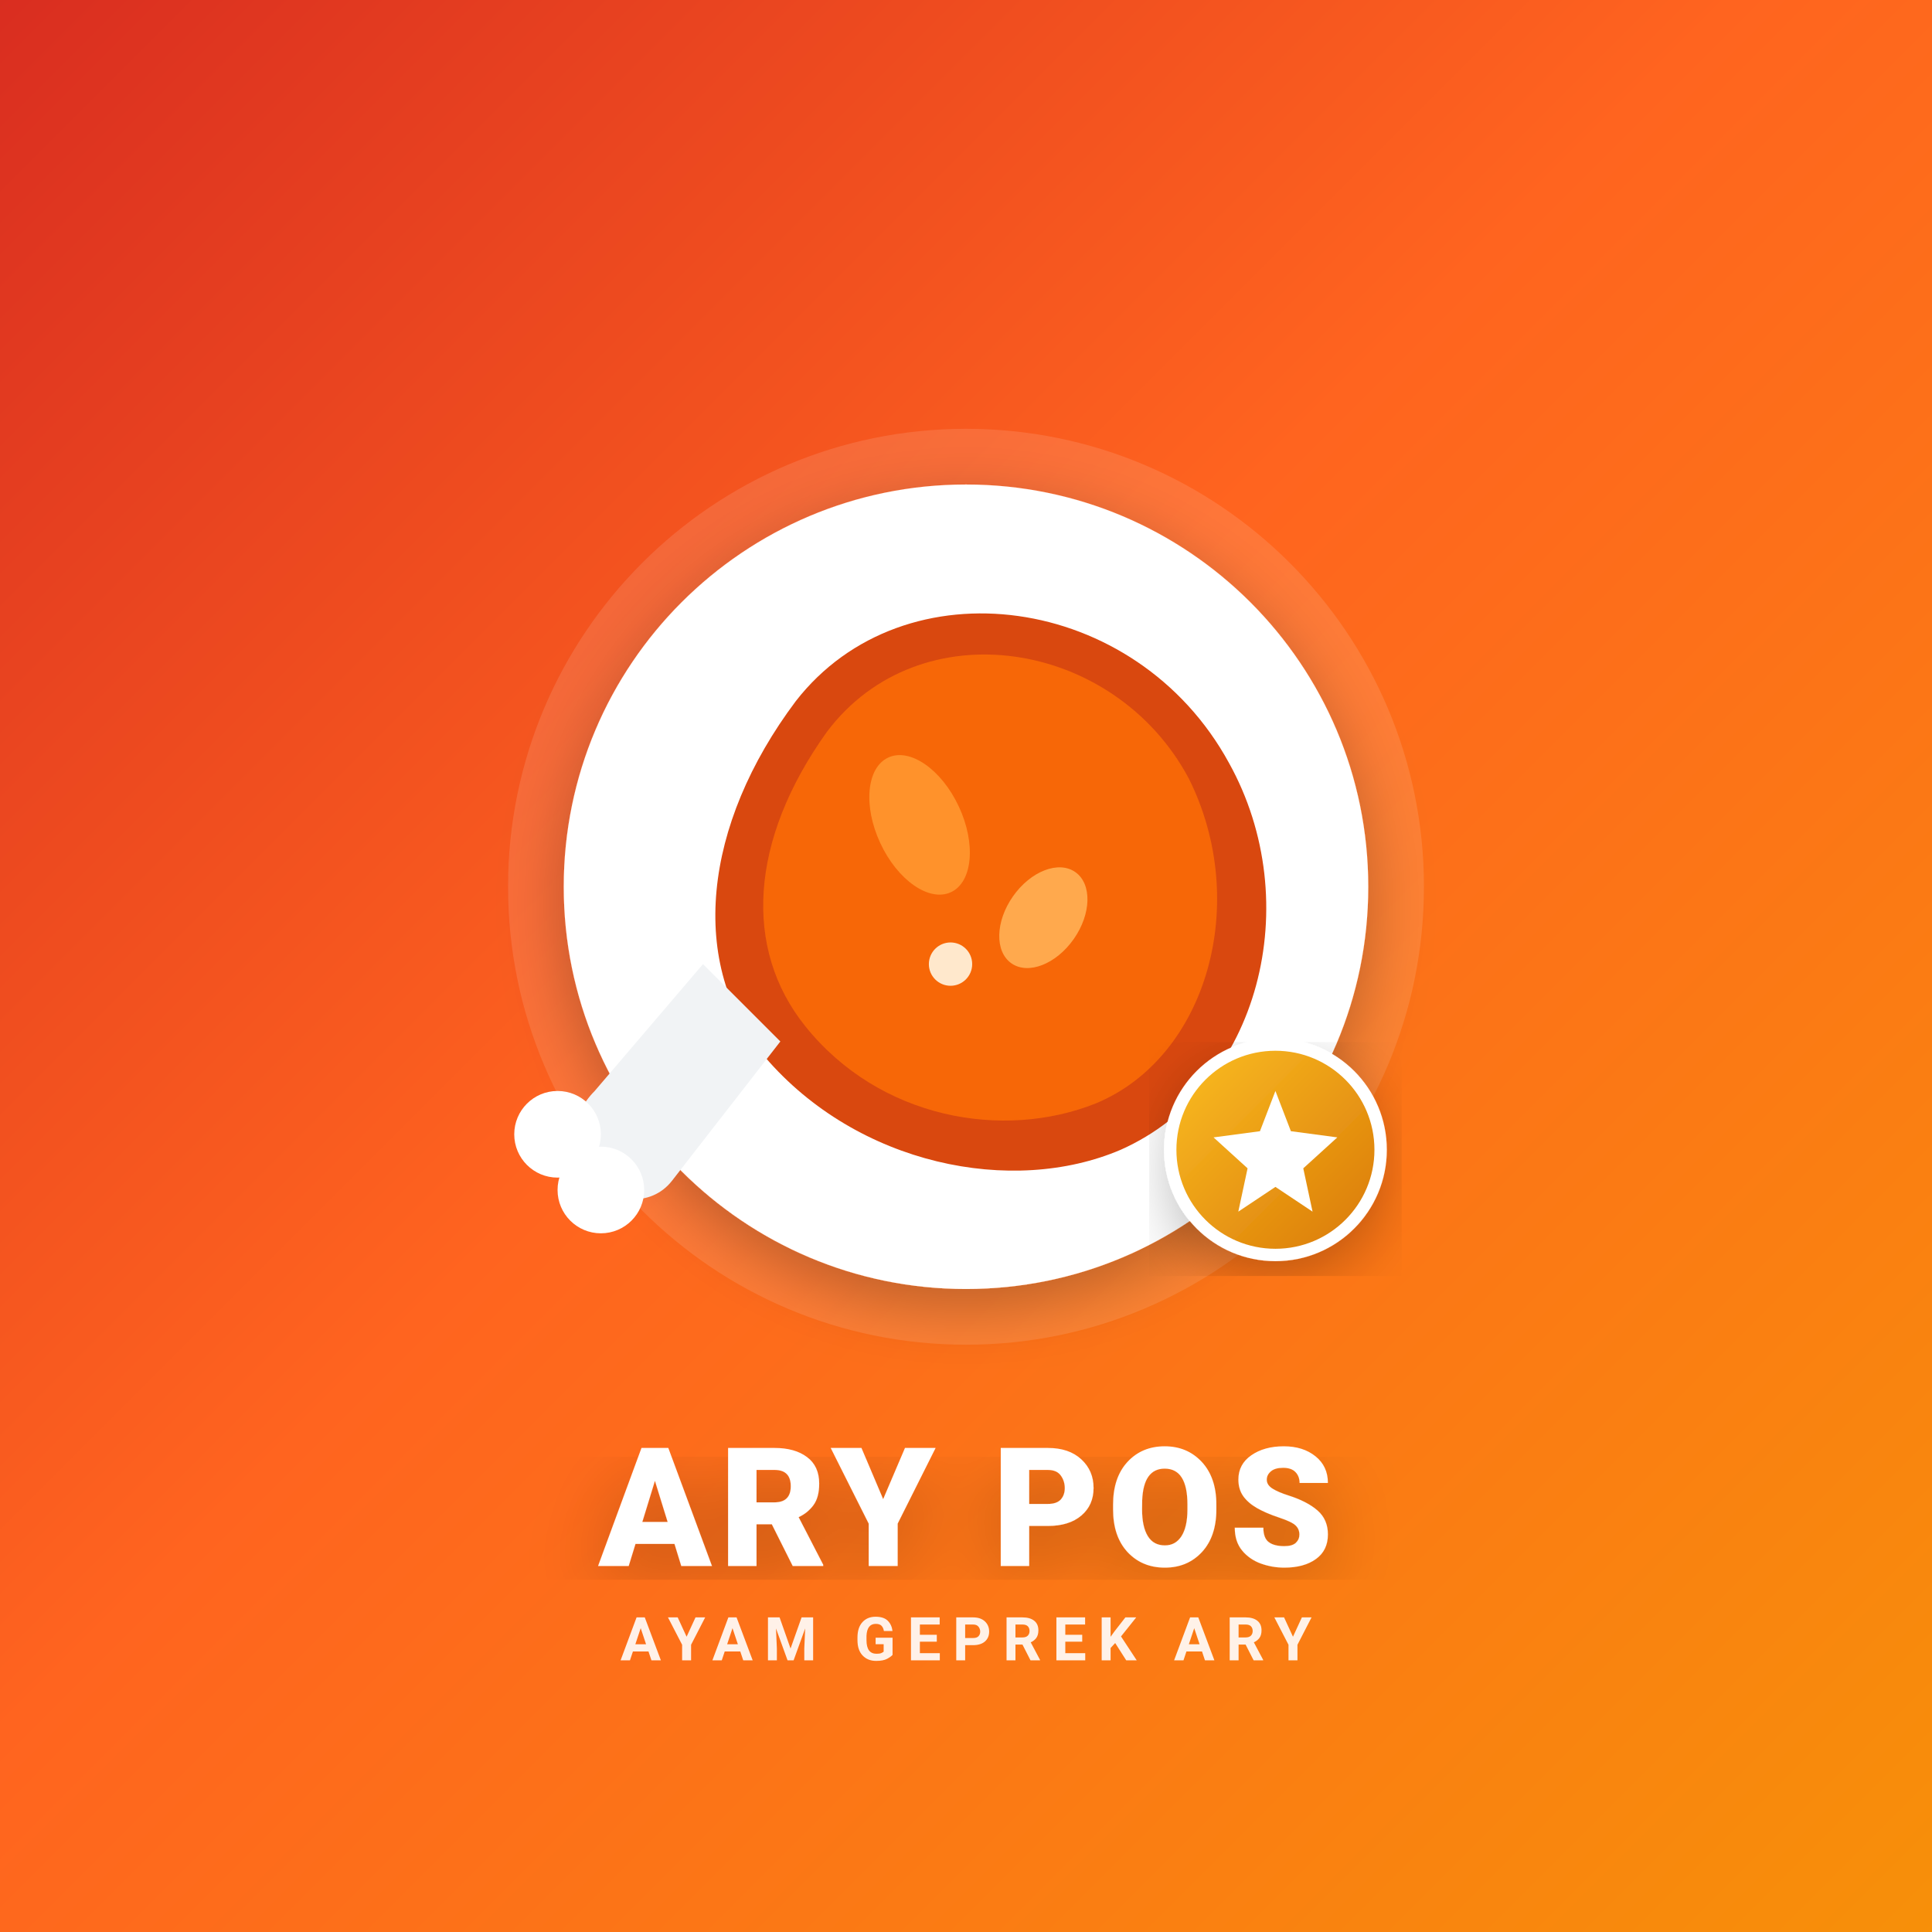
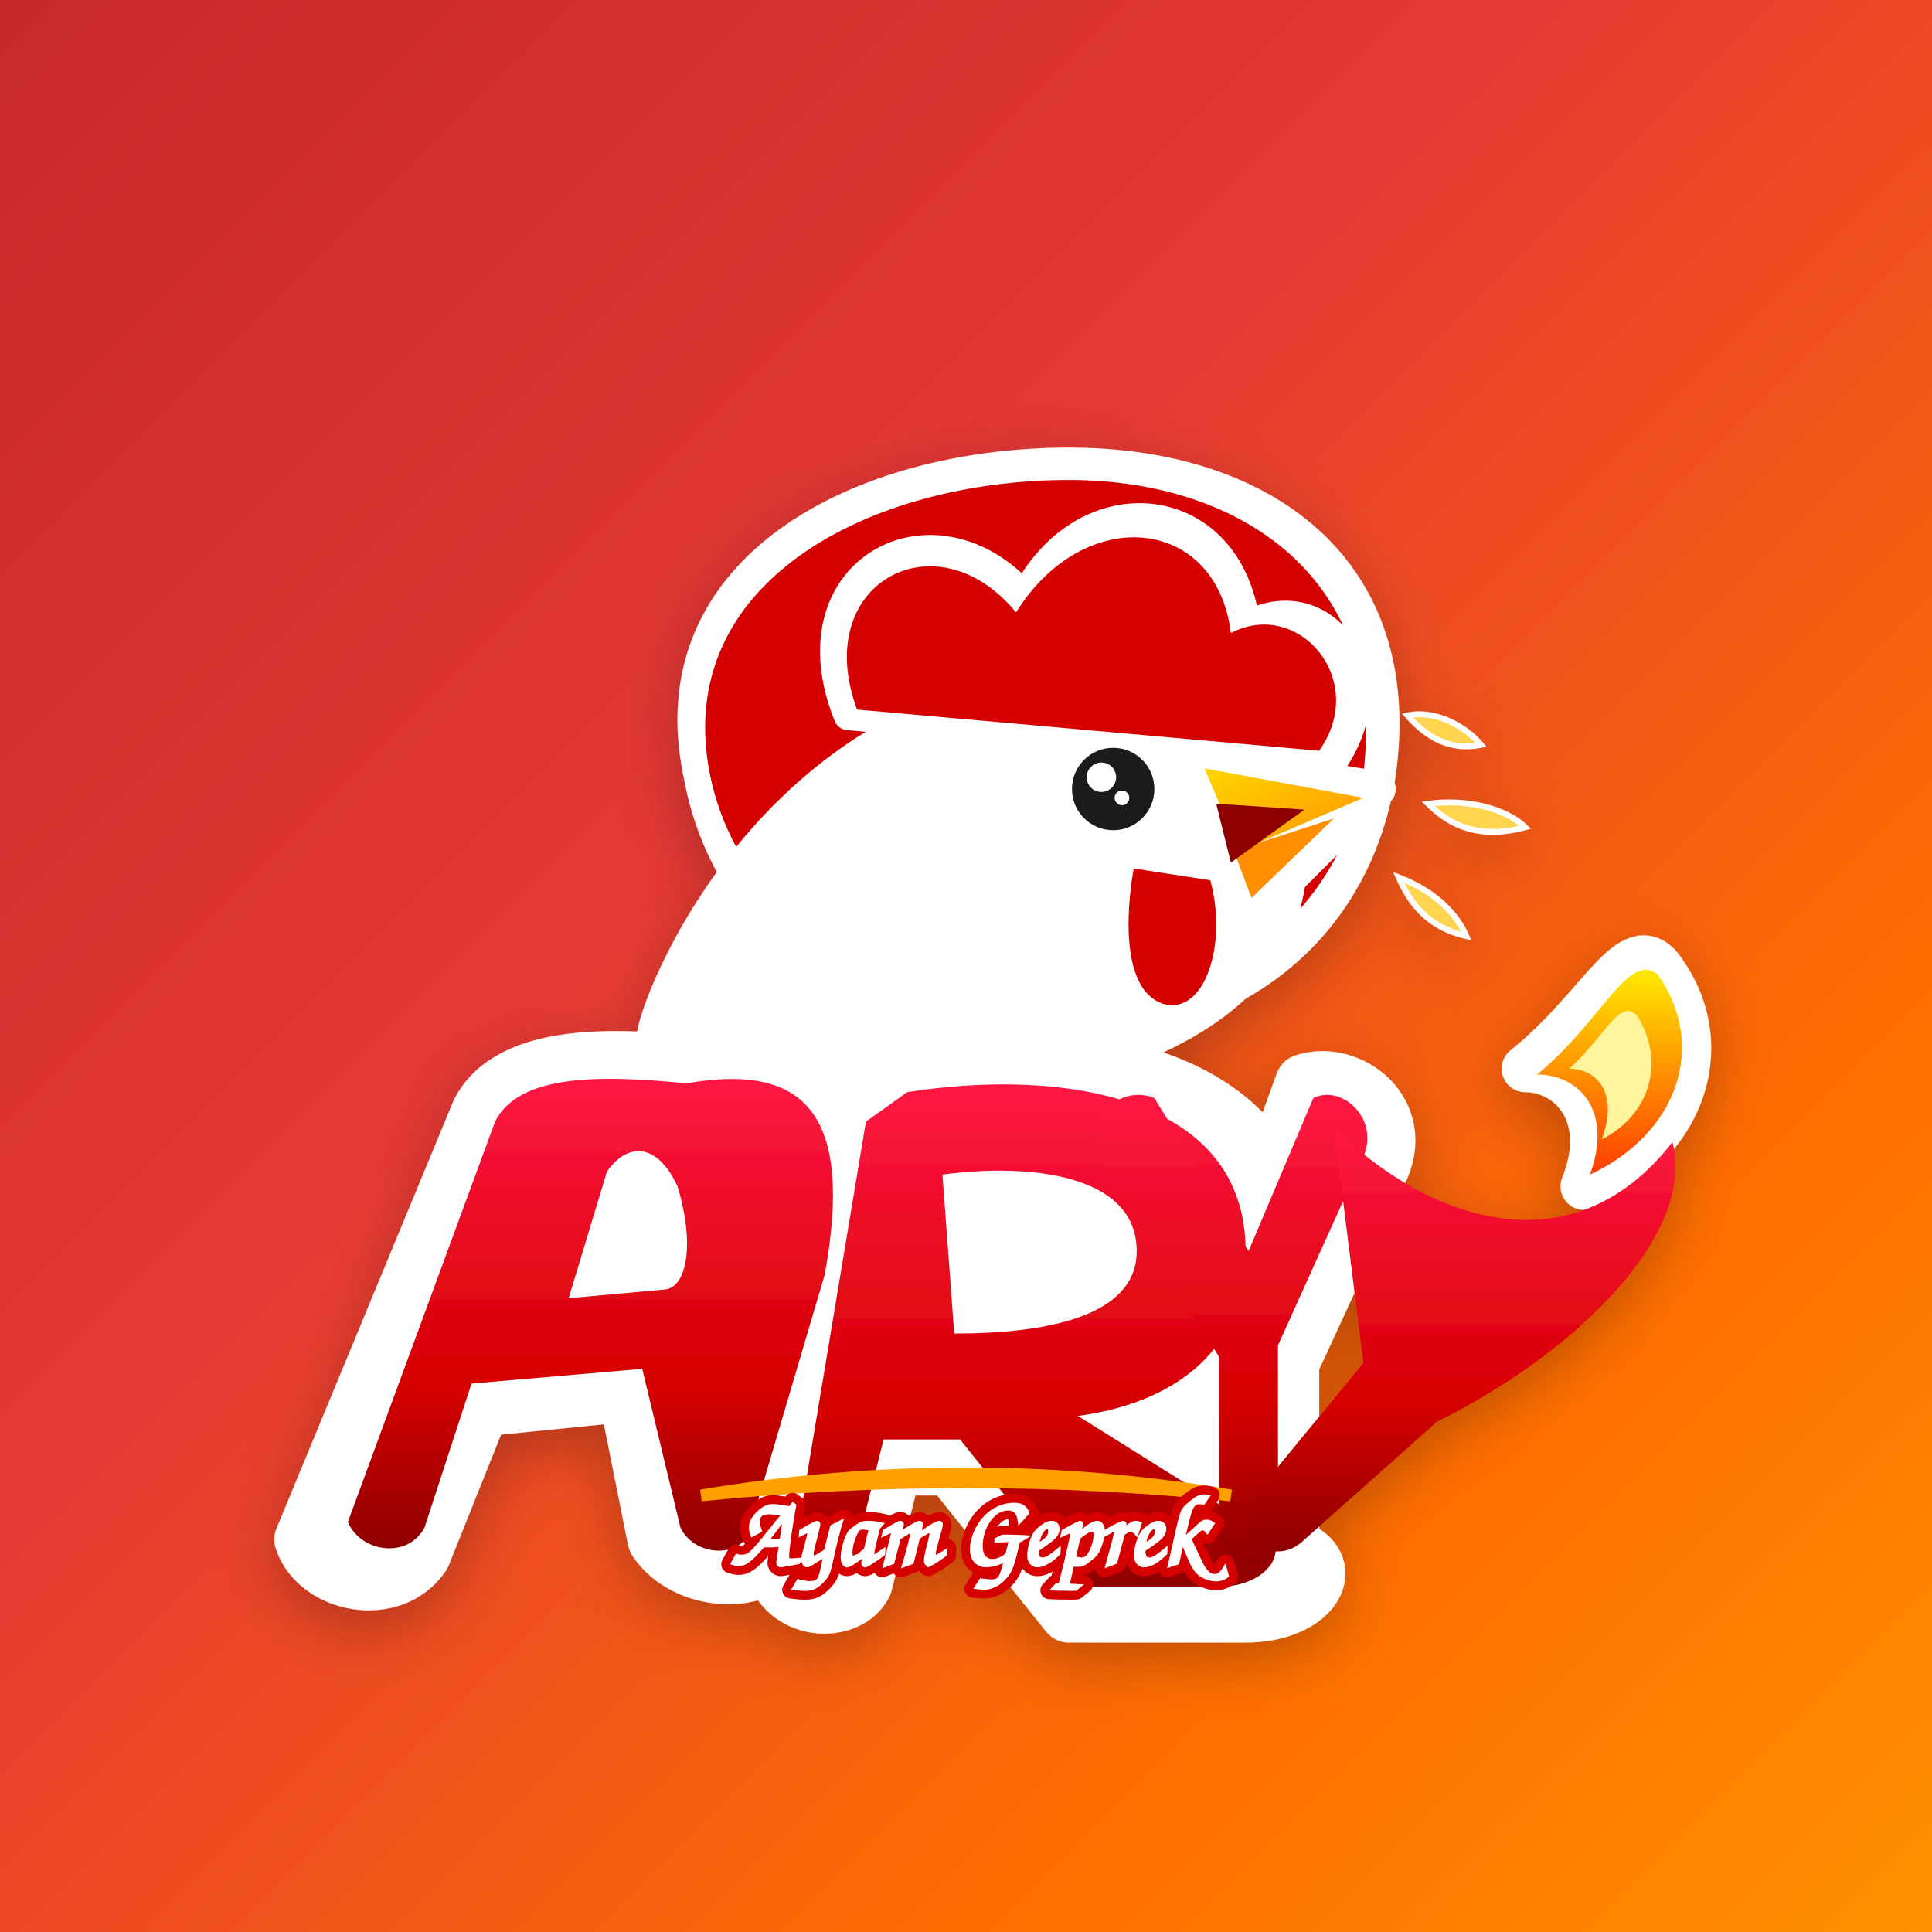
<svg xmlns="http://www.w3.org/2000/svg" viewBox="0 0 512 512" width="512" height="512">
  <defs>
-     <linearGradient id="bgGradMask" x1="0%" y1="0%" x2="100%" y2="100%">
-       <stop offset="0%" stop-color="#D92D20" />
-       <stop offset="45%" stop-color="#FF641F" />
-       <stop offset="100%" stop-color="#F79009" />
+     <linearGradient id="bgRedOrangeMaskable" x1="0%" y1="0%" x2="100%" y2="100%">
+       <stop offset="0%" stop-color="#C62828" />
+       <stop offset="40%" stop-color="#E53935" />
+       <stop offset="75%" stop-color="#FF6D00" />
+       <stop offset="100%" stop-color="#FF9100" />
    </linearGradient>
-     <linearGradient id="badgeGradMask" x1="0%" y1="0%" x2="100%" y2="100%">
-       <stop offset="0%" stop-color="#FBBF24" />
-       <stop offset="100%" stop-color="#D97706" />
+     <linearGradient id="iconAryRedM" x1="0%" y1="0%" x2="0%" y2="100%">
+       <stop offset="0%" stop-color="#FF1744" />
+       <stop offset="65%" stop-color="#D50000" />
+       <stop offset="100%" stop-color="#8E0000" />
    </linearGradient>
-     <filter id="shadowMask" x="-10%" y="-10%" width="120%" height="120%">
+     <linearGradient id="iconFlameGradM" x1="0%" y1="100%" x2="0%" y2="0%">
+       <stop offset="0%" stop-color="#FF3D00" />
+       <stop offset="50%" stop-color="#FF9100" />
+       <stop offset="100%" stop-color="#FFEA00" />
+     </linearGradient>
+     <linearGradient id="iconBeakGradM" x1="0%" y1="0%" x2="100%" y2="100%">
+       <stop offset="0%" stop-color="#FFD600" />
+       <stop offset="100%" stop-color="#FF9100" />
+     </linearGradient>
+     <filter id="iconElementShadowM" x="-15%" y="-15%" width="130%" height="130%">
      <feDropShadow dx="0" dy="6" stdDeviation="10" flood-color="#000000" flood-opacity="0.25" />
    </filter>
  </defs>
-   <rect width="512" height="512" fill="url(#bgGradMask)" />
-   <g transform="translate(256, 235) scale(0.82)">
-     <circle r="148" fill="#FFFFFF" fill-opacity="0.12" />
-     <circle r="130" fill="#FFFFFF" filter="url(#shadowMask)" />
-     <path d="M-55,-60 C-20,-105 55,-95 85,-40 C110,5 95,65 50,85 C15,100 -35,90 -65,55 C-90,25 -85,-20 -55,-60 Z" fill="#D9480F" />
-     <path d="M-45,-50 C-15,-90 48,-80 72,-35 C92,5 78,55 42,70 C12,82 -28,75 -52,45 C-72,20 -70,-15 -45,-50 Z" fill="#F76707" />
-     <ellipse cx="-15" cy="-20" rx="14" ry="24" transform="rotate(-25 -15 -20)" fill="#FF922B" />
-     <ellipse cx="25" cy="10" rx="12" ry="18" transform="rotate(35 25 10)" fill="#FFA94D" />
-     <circle cx="-5" cy="25" r="7" fill="#FFE8CC" />
-     <path d="M-60,50 L-95,95 C-102,104 -115,102 -122,95 C-130,87 -128,74 -120,66 L-85,25 Z" fill="#F1F3F5" />
-     <circle cx="-118" cy="98" r="14" fill="#FFFFFF" />
-     <circle cx="-132" cy="80" r="14" fill="#FFFFFF" />
-     <g transform="translate(100, 85)" filter="url(#shadowMask)">
-       <circle r="34" fill="url(#badgeGradMask)" stroke="#FFFFFF" stroke-width="4" />
-       <path d="M0,-19 L5,-6 L20,-4 L9,6 L12,20 L0,12 L-12,20 L-9,6 L-20,-4 L-5,-6 Z" fill="#FFFFFF" />
+   <rect width="512" height="512" fill="url(#bgRedOrangeMaskable)" />
+   <g transform="translate(256, 252) scale(0.78)" filter="url(#iconElementShadowM)">
+     <path d="M -90 -60 C -105 -130, -35 -165, 35 -165 C 100 -165, 150 -130, 140 -60 C 133 -15, 100 20, 45 25 C -30 30, -80 -5, -90 -60 Z" fill="#FFFFFF" stroke="#FFFFFF" stroke-width="12" stroke-linejoin="round" />
+     <path d="M -87 -60 C -100 -125, -33 -160, 35 -160 C 95 -160, 143 -125, 135 -60 C 129 -20, 95 15, 43 20 C -25 25, -77 -10, -87 -60 Z" fill="#D50000" />
+     <path d="M -105 30 C -105 20, -65 -85, 40 -90 C 95 -92, 120 -55, 105 -10 C 95 15, 65 35, 5 45 C -55 55, -100 45, -105 30 Z" fill="#FFFFFF" stroke="#FFFFFF" stroke-width="14" stroke-linejoin="round" />
+     <path d="M -100 30 C -90 -60, -25 -85, 50 -85 C 100 -85, 115 -50, 100 -10 C 90 15, 60 40, -5 45 C -55 50, -95 40, -100 30 Z" fill="#FFFFFF" />
+     <g>
+       <path d="M -40 -80 C -60 -130, -10 -155, 20 -120 C 40 -160, 90 -155, 95 -110 C 120 -125, 145 -95, 125 -65 Z" fill="#FFFFFF" stroke="#FFFFFF" stroke-width="10" stroke-linejoin="round" />
+       <path d="M -37 -82 C -53 -125, -10 -148, 17 -115 C 40 -152, 85 -148, 90 -108 C 113 -120, 137 -92, 120 -68 Z" fill="#D50000" />
+     </g>
+     <circle cx="50" cy="-55" r="14" fill="#1A1A1A" />
+     <circle cx="46" cy="-59" r="5" fill="#FFFFFF" />
+     <circle cx="53" cy="-52" r="2.5" fill="#FFFFFF" />
+     <path d="M 80 -65 L 140 -55 L 100 -15 L 77 -35 Z" fill="#FFFFFF" stroke="#FFFFFF" stroke-width="12" stroke-linejoin="round" />
+     <path d="M 81 -62 L 135 -52 L 93 -34 Z" fill="url(#iconBeakGradM)" />
+     <path d="M 91 -34 L 125 -45 L 97 -18 Z" fill="#FF8F00" />
+     <path d="M 85 -50 L 115 -48 L 90 -30 Z" fill="#8E0000" />
+     <path d="M 55 -30 C 55 -30, 45 15, 67 22 C 85 28, 93 0, 85 -25 Z" fill="#FFFFFF" stroke="#FFFFFF" stroke-width="8" />
+     <path d="M 57 -28 C 57 -28, 49 12, 67 18 C 81 22, 89 -2, 83 -24 Z" fill="#D50000" />
+     <g fill="#FFD54F" stroke="#FFFFFF" stroke-width="2">
+       <path d="M 150 -80 C 160 -82, 170 -76, 175 -70 C 165 -68, 157 -72, 150 -80 Z" />
+       <path d="M 157 -50 C 173 -52, 185 -47, 190 -42 C 175 -38, 165 -42, 157 -50 Z" />
+       <path d="M 147 -25 C 160 -20, 167 -12, 170 -5 C 157 -8, 151 -16, 147 -25 Z" />
+     </g>
+     <g transform="translate(-250, -180)">
+       <path d="M 165 220 C 210 210, 225 230, 215 290 L 185 385 C 180 395, 155 395, 145 380 L 135 330 L 85 335 L 65 385 C 55 400, 30 395, 25 380 L 85 235 C 95 215, 130 215, 165 220 Z" fill="#FFFFFF" stroke="#FFFFFF" stroke-width="20" stroke-linejoin="round" stroke-linecap="round" />
+       <path d="M 225 220 C 285 210, 360 220, 360 285 C 360 325, 330 345, 295 350 L 365 385 C 375 392, 365 405, 345 405 L 285 405 L 245 355 L 225 355 L 215 395 C 210 405, 190 405, 185 390 L 210 230 Z" fill="#FFFFFF" stroke="#FFFFFF" stroke-width="20" stroke-linejoin="round" stroke-linecap="round" />
+       <path d="M 365 225 C 380 220, 400 235, 390 255 L 360 320 L 360 385 C 360 400, 335 400, 330 385 L 330 325 L 285 255 C 275 235, 295 220, 310 225 L 345 280 Z" fill="#FFFFFF" stroke="#FFFFFF" stroke-width="20" stroke-linejoin="round" stroke-linecap="round" />
+       <path d="M 485 185 C 505 210, 495 245, 460 260 C 470 235, 455 220, 440 220 C 465 200, 475 175, 485 185 Z" fill="#FFFFFF" stroke="#FFFFFF" stroke-width="16" stroke-linejoin="round" />
+       <path d="M 155 225 C 195 218, 212 235, 202 290 L 176 378 C 173 386, 158 386, 153 376 L 140 322 L 82 327 L 66 376 C 60 387, 44 384, 40 374 L 90 238 C 98 222, 125 222, 155 225 Z" fill="url(#iconAryRedM)" />
+       <path d="M 115 298 L 148 295 C 155 294, 158 280, 152 260 C 145 245, 135 245, 128 255 Z" fill="#FFFFFF" />
+       <path d="M 230 228 C 280 220, 345 228, 345 282 C 345 318, 318 334, 288 338 L 352 378 C 360 384, 352 396, 336 396 L 288 396 L 248 346 L 222 346 L 212 386 C 208 394, 196 394, 192 382 L 216 238 Z" fill="url(#iconAryRedM)" />
+       <path d="M 242 256 C 272 252, 308 256, 308 282 C 308 304, 278 310, 246 310 Z" fill="#FFFFFF" />
+       <path d="M 368 230 C 378 225, 392 238, 384 252 L 356 314 L 356 380 C 356 392, 340 392, 336 380 L 336 318 L 296 252 C 288 238, 302 225, 314 230 L 346 282 Z" fill="url(#iconAryRedM)" />
+       <path d="M 375 240 C 405 270, 455 290, 490 245 C 498 275, 460 315, 410 340 L 365 380 C 355 390, 340 380, 348 365 L 385 320 Z" fill="url(#iconAryRedM)" />
+       <path d="M 485 188 C 502 212, 492 242, 462 256 C 470 234, 458 222, 444 222 C 466 204, 475 180, 485 188 Z" fill="url(#iconFlameGradM)" />
+       <path d="M 478 202 C 488 218, 482 236, 466 244 C 472 228, 464 220, 455 220 C 468 208, 472 196, 478 202 Z" fill="#FFF59D" />
+     </g>
+     <g transform="translate(0, 185)">
+       <path d="M -90 0 C -30 -10, 30 -10, 90 0 C 30 -6, -30 -6, -90 0 Z" fill="#FFA000" stroke="#FFA000" stroke-width="4" />
+       <text x="0" y="24" text-anchor="middle" font-family="'Brush Script MT', 'Lobster', cursive, sans-serif" font-size="34" font-weight="900" font-style="italic" fill="#FFFFFF" stroke="#D50000" stroke-width="6" stroke-linejoin="round" paint-order="stroke fill">
+         Ayam Geprek
+       </text>
    </g>
  </g>
-   <text x="256" y="415" text-anchor="middle" font-family="system-ui, -apple-system, BlinkMacSystemFont, 'Segoe UI', Roboto, sans-serif" font-weight="900" font-size="44" letter-spacing="2" fill="#FFFFFF" filter="url(#shadowMask)">
-     ARY POS
-   </text>
-   <text x="256" y="440" text-anchor="middle" font-family="system-ui, -apple-system, BlinkMacSystemFont, 'Segoe UI', Roboto, sans-serif" font-weight="700" font-size="16" letter-spacing="3" fill="#FFFFFF" fill-opacity="0.9">
-     AYAM GEPREK ARY
-   </text>
</svg>
